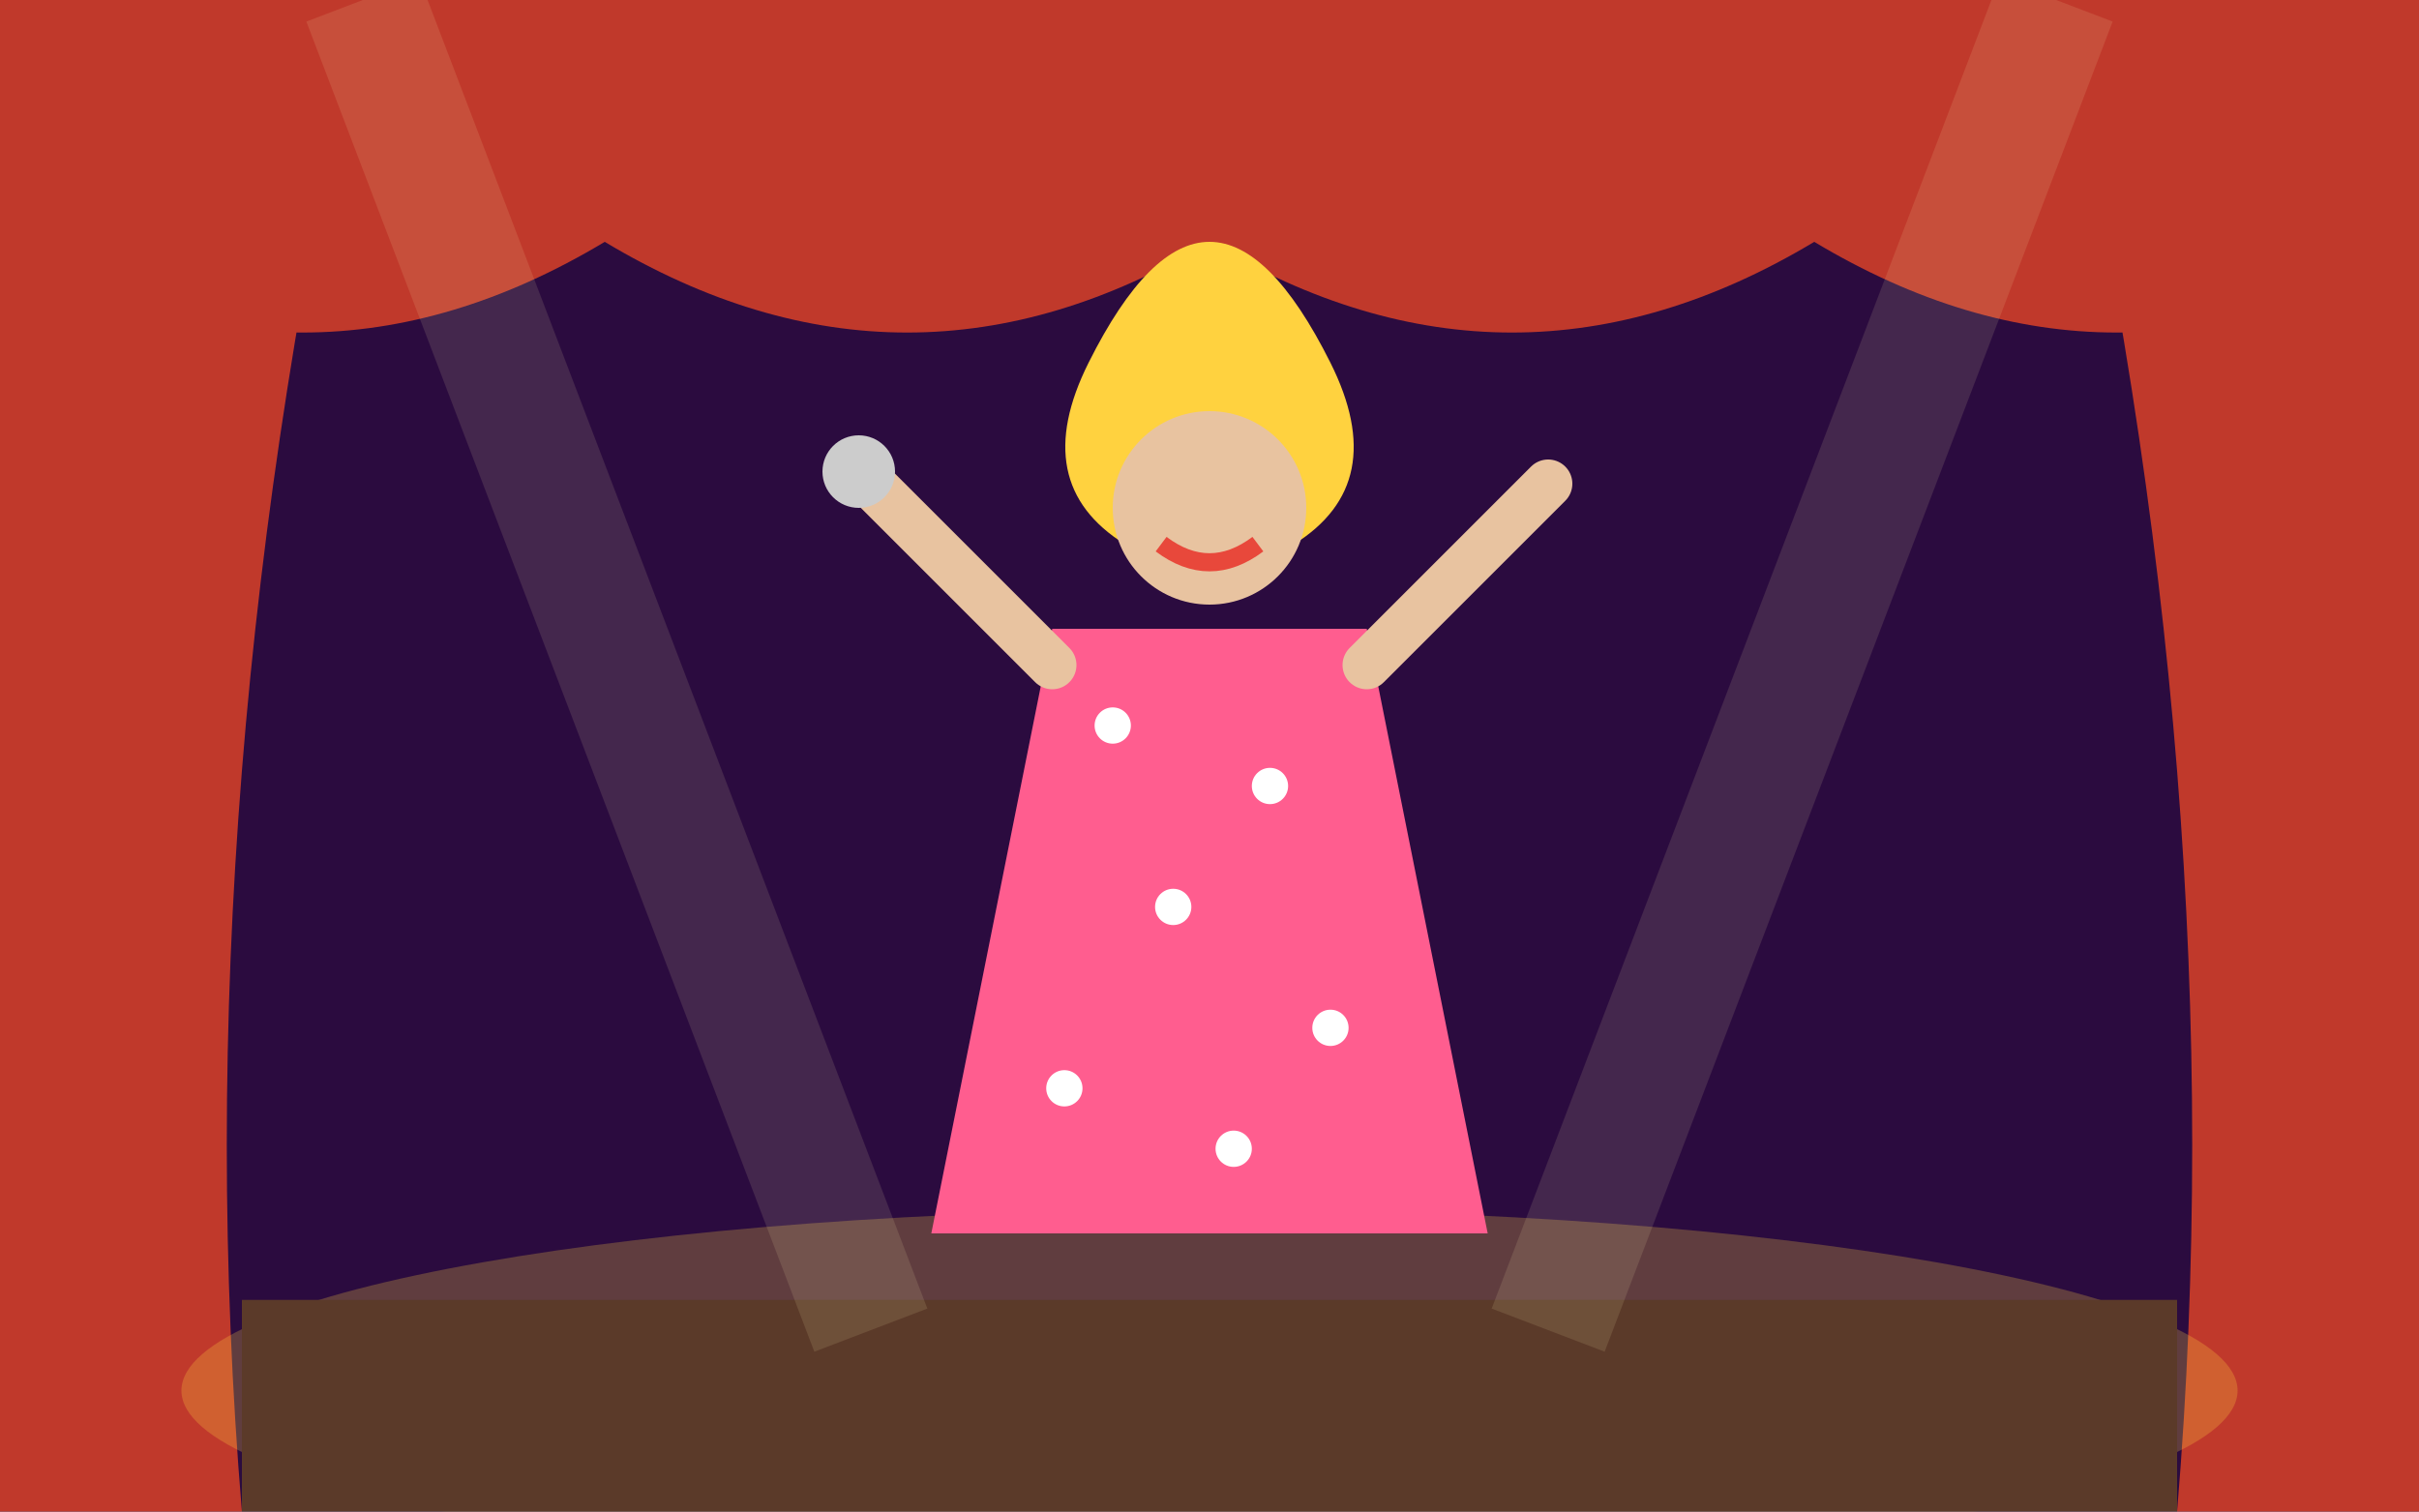
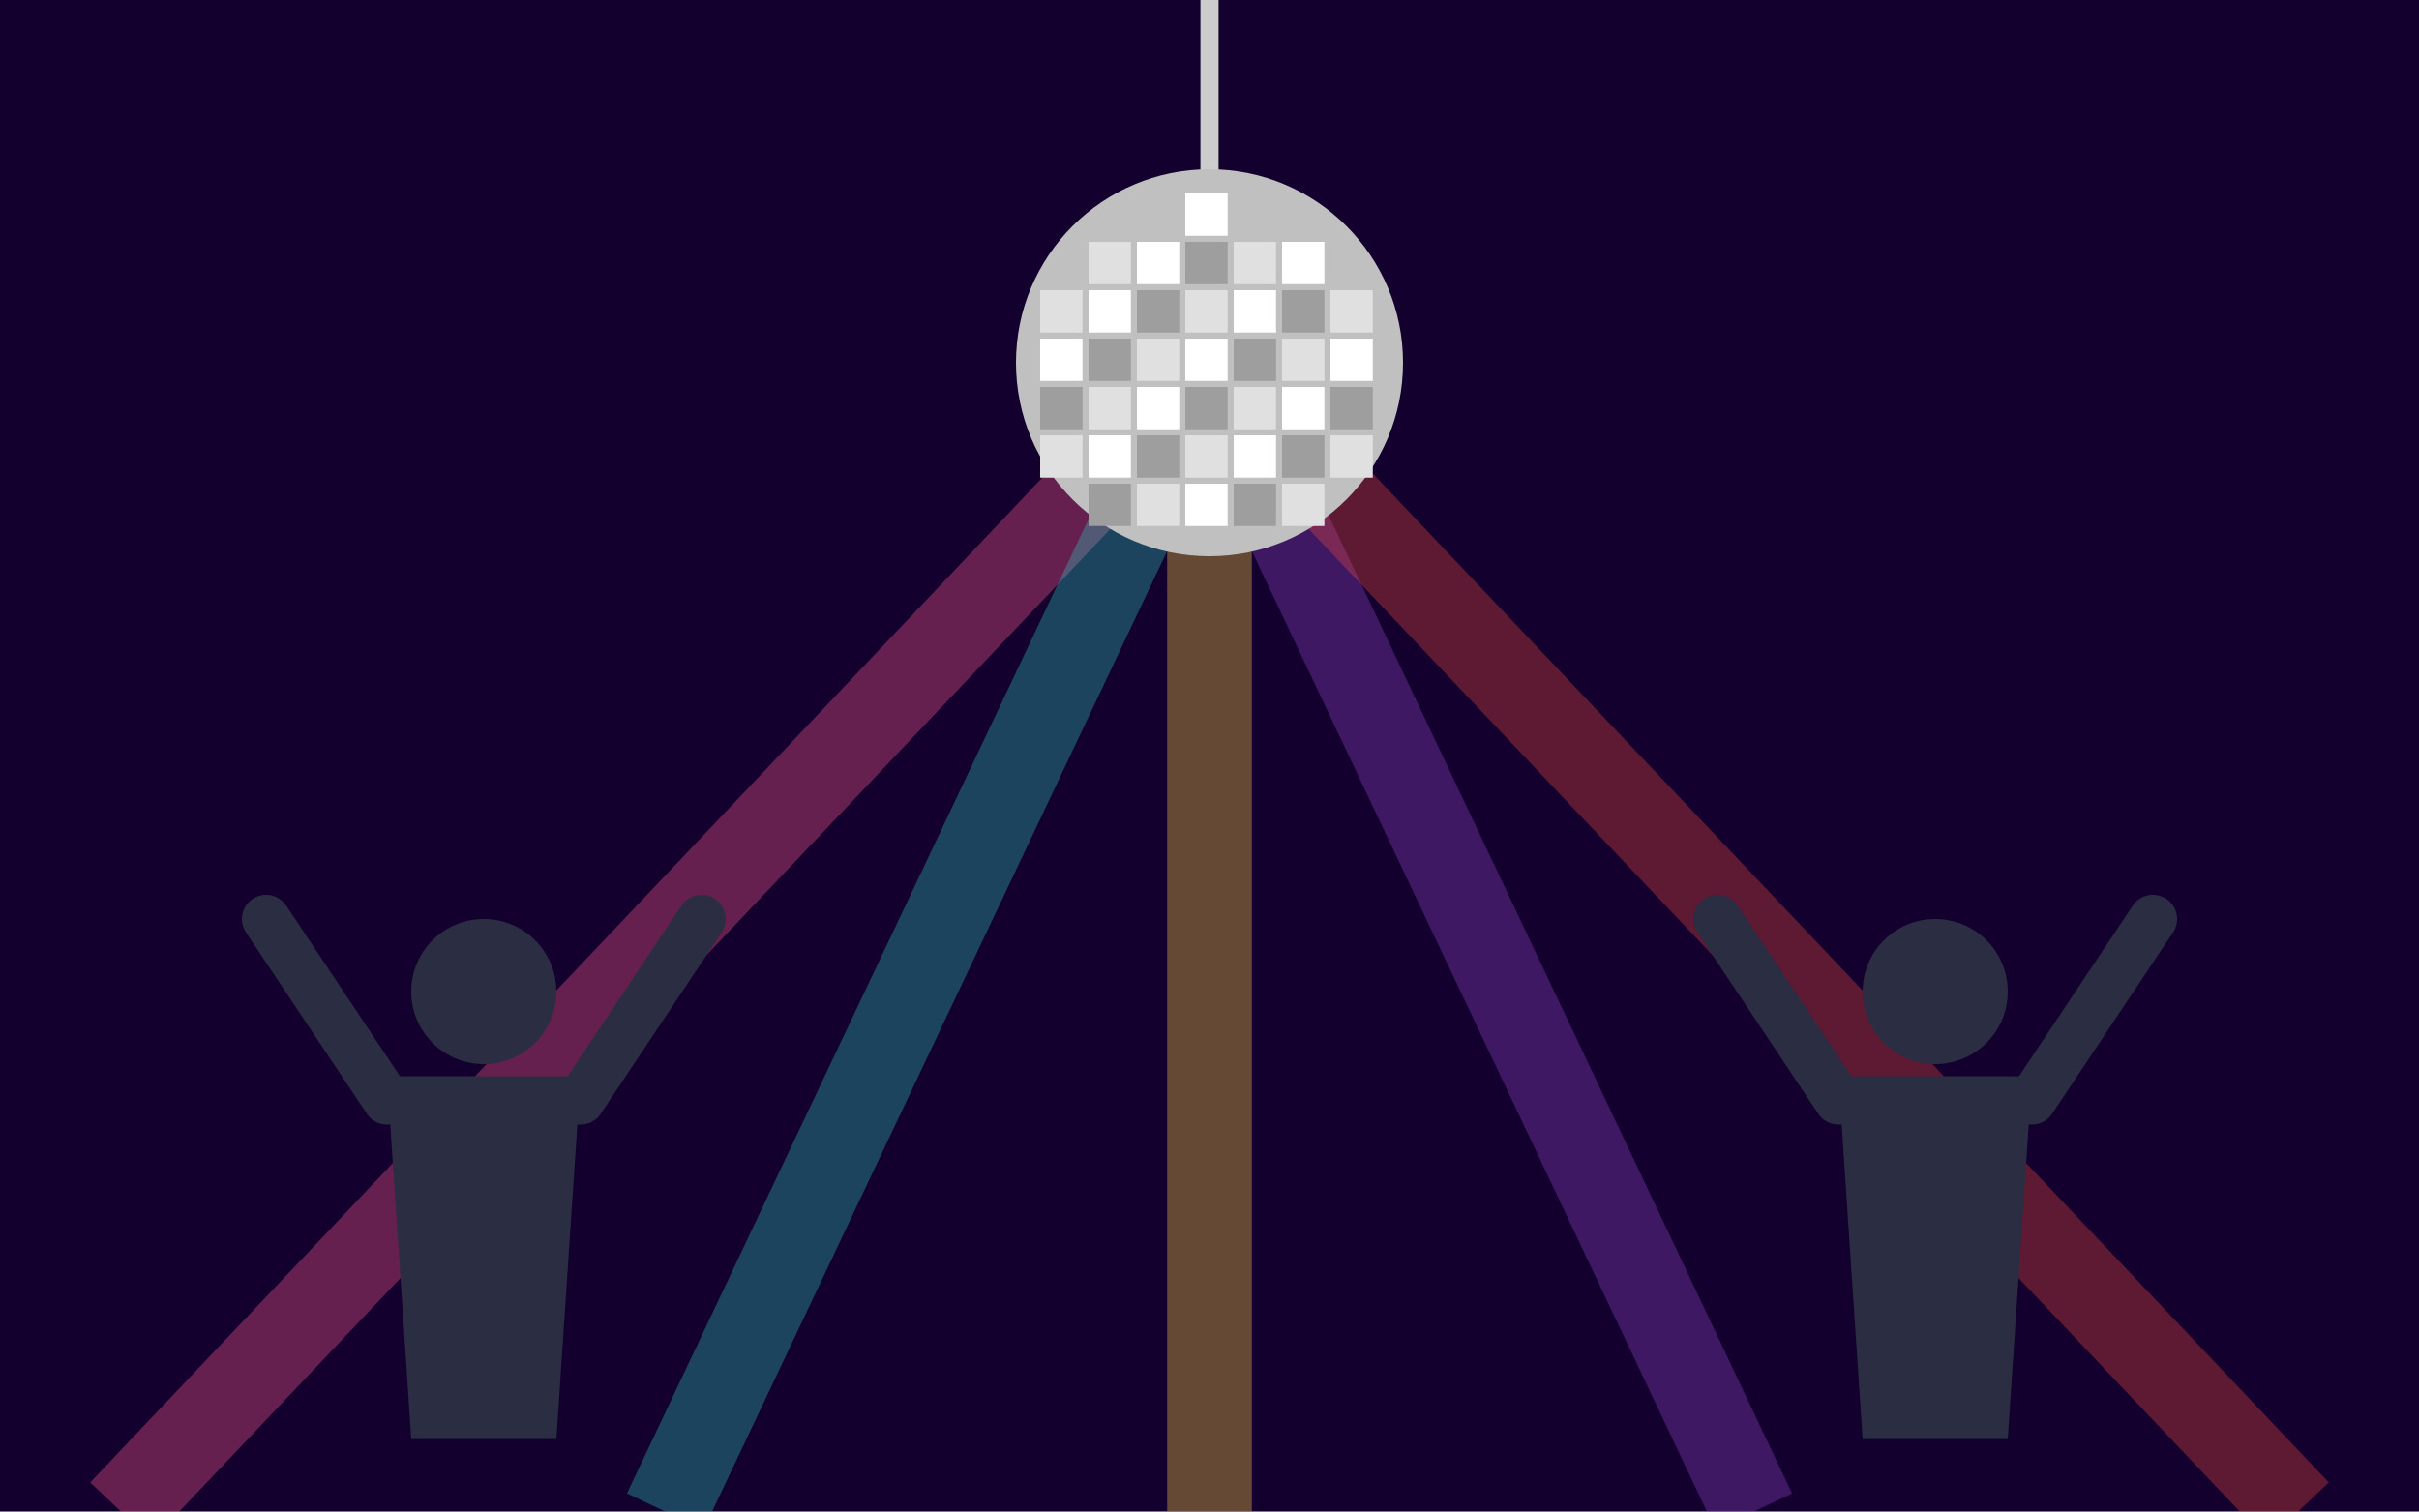
<svg xmlns="http://www.w3.org/2000/svg" viewBox="0 0 400 250" preserveAspectRatio="xMidYMid slice">
  <rect width="400" height="250" fill="#FFF" />
-   <rect width="400" height="250" fill="#2B0B3F" />
-   <path d="M0 0 h400 v40 q-50 30 -100 0 q-50 30 -100 0 q-50 30 -100 0 q-50 30 -100 0z" fill="#C0392B" />
-   <path d="M0 0 v250 h40 q-10 -120 20 -250z M400 0 v250 h-40 q10 -120 -20 -250z" fill="#C0392B" />
-   <ellipse cx="200" cy="230" rx="170" ry="30" fill="#FFD23F" opacity=".25" />
-   <rect x="40" y="215" width="320" height="35" fill="#5B3A29" />
-   <g transform="translate(200,120)">
-     <path d="M-20 -60 q20 -40 40 0 q10 20 -6 30 h-28 q-16 -10 -6 -30z" fill="#FFD23F" />
-     <circle cx="0" cy="-36" r="16" fill="#E8C3A0" />
-     <path d="M-8 -30 q8 6 16 0" stroke="#E8483B" stroke-width="3" fill="none" />
-     <path d="M-26 -16 h52 l20 100 h-92z" fill="#FF5D8F" />
-     <circle cx="-16" cy="0" r="3" fill="#fff" />
-     <circle cx="10" cy="10" r="3" fill="#fff" />
-     <circle cx="-6" cy="30" r="3" fill="#fff" />
-     <circle cx="20" cy="50" r="3" fill="#fff" />
-     <circle cx="-24" cy="60" r="3" fill="#fff" />
-     <circle cx="4" cy="70" r="3" fill="#fff" />
-     <path d="M-26 -10 l-30 -30 M26 -10 l30 -30" stroke="#E8C3A0" stroke-width="8" stroke-linecap="round" />
-     <circle cx="-58" cy="-42" r="6" fill="#ccc" />
+   <rect width="400" height="250" fill="#14002E" />
+   <path d="M200 60 L20 250" stroke="#FF5D8F" stroke-width="14" opacity=".35" />
+   <path d="M200 60 L110 250" stroke="#2EC4B6" stroke-width="14" opacity=".35" />
+   <path d="M200 60 L200 250" stroke="#FFD23F" stroke-width="14" opacity=".35" />
+   <path d="M200 60 L290 250" stroke="#8E44C9" stroke-width="14" opacity=".35" />
+   <path d="M200 60 L380 250" stroke="#E8483B" stroke-width="14" opacity=".35" />
+   <line x1="200" y1="0" x2="200" y2="30" stroke="#ccc" stroke-width="3" />
+   <circle cx="200" cy="60" r="32" fill="#C0C0C0" />
+   <rect x="172" y="48" width="7" height="7" fill="#E0E0E0" />
+   <rect x="172" y="56" width="7" height="7" fill="#fff" />
+   <rect x="172" y="64" width="7" height="7" fill="#9E9E9E" />
+   <rect x="172" y="72" width="7" height="7" fill="#E0E0E0" />
+   <rect x="180" y="40" width="7" height="7" fill="#E0E0E0" />
+   <rect x="180" y="48" width="7" height="7" fill="#fff" />
+   <rect x="180" y="56" width="7" height="7" fill="#9E9E9E" />
+   <rect x="180" y="64" width="7" height="7" fill="#E0E0E0" />
+   <rect x="180" y="72" width="7" height="7" fill="#fff" />
+   <rect x="180" y="80" width="7" height="7" fill="#9E9E9E" />
+   <rect x="188" y="40" width="7" height="7" fill="#fff" />
+   <rect x="188" y="48" width="7" height="7" fill="#9E9E9E" />
+   <rect x="188" y="56" width="7" height="7" fill="#E0E0E0" />
+   <rect x="188" y="64" width="7" height="7" fill="#fff" />
+   <rect x="188" y="72" width="7" height="7" fill="#9E9E9E" />
+   <rect x="188" y="80" width="7" height="7" fill="#E0E0E0" />
+   <rect x="196" y="32" width="7" height="7" fill="#fff" />
+   <rect x="196" y="40" width="7" height="7" fill="#9E9E9E" />
+   <rect x="196" y="48" width="7" height="7" fill="#E0E0E0" />
+   <rect x="196" y="56" width="7" height="7" fill="#fff" />
+   <rect x="196" y="64" width="7" height="7" fill="#9E9E9E" />
+   <rect x="196" y="72" width="7" height="7" fill="#E0E0E0" />
+   <rect x="196" y="80" width="7" height="7" fill="#fff" />
+   <rect x="204" y="40" width="7" height="7" fill="#E0E0E0" />
+   <rect x="204" y="48" width="7" height="7" fill="#fff" />
+   <rect x="204" y="56" width="7" height="7" fill="#9E9E9E" />
+   <rect x="204" y="64" width="7" height="7" fill="#E0E0E0" />
+   <rect x="204" y="72" width="7" height="7" fill="#fff" />
+   <rect x="204" y="80" width="7" height="7" fill="#9E9E9E" />
+   <rect x="212" y="40" width="7" height="7" fill="#fff" />
+   <rect x="212" y="48" width="7" height="7" fill="#9E9E9E" />
+   <rect x="212" y="56" width="7" height="7" fill="#E0E0E0" />
+   <rect x="212" y="64" width="7" height="7" fill="#fff" />
+   <rect x="212" y="72" width="7" height="7" fill="#9E9E9E" />
+   <rect x="212" y="80" width="7" height="7" fill="#E0E0E0" />
+   <rect x="220" y="48" width="7" height="7" fill="#E0E0E0" />
+   <rect x="220" y="56" width="7" height="7" fill="#fff" />
+   <rect x="220" y="64" width="7" height="7" fill="#9E9E9E" />
+   <rect x="220" y="72" width="7" height="7" fill="#E0E0E0" />
+   <g transform="translate(80,200)">
+     <circle cx="0" cy="-36" r="12" fill="#2B2D42" />
+     <path d="M-16 -22 h32 l-4 60 h-24z" fill="#2B2D42" />
+     <path d="M-16 -18 l-20 -30 M16 -18 l20 -30" stroke="#2B2D42" stroke-width="8" stroke-linecap="round" />
  </g>
-   <path d="M60 0 L144.0 220" stroke="#FFF3B0" stroke-width="20" opacity=".12" />
-   <path d="M340 0 L256.0 220" stroke="#FFF3B0" stroke-width="20" opacity=".12" />
+   <g transform="translate(320,200)">
+     <circle cx="0" cy="-36" r="12" fill="#2B2D42" />
+     <path d="M-16 -22 h32 l-4 60 h-24z" fill="#2B2D42" />
+     <path d="M-16 -18 l-20 -30 M16 -18 l20 -30" stroke="#2B2D42" stroke-width="8" stroke-linecap="round" />
+   </g>
</svg>
